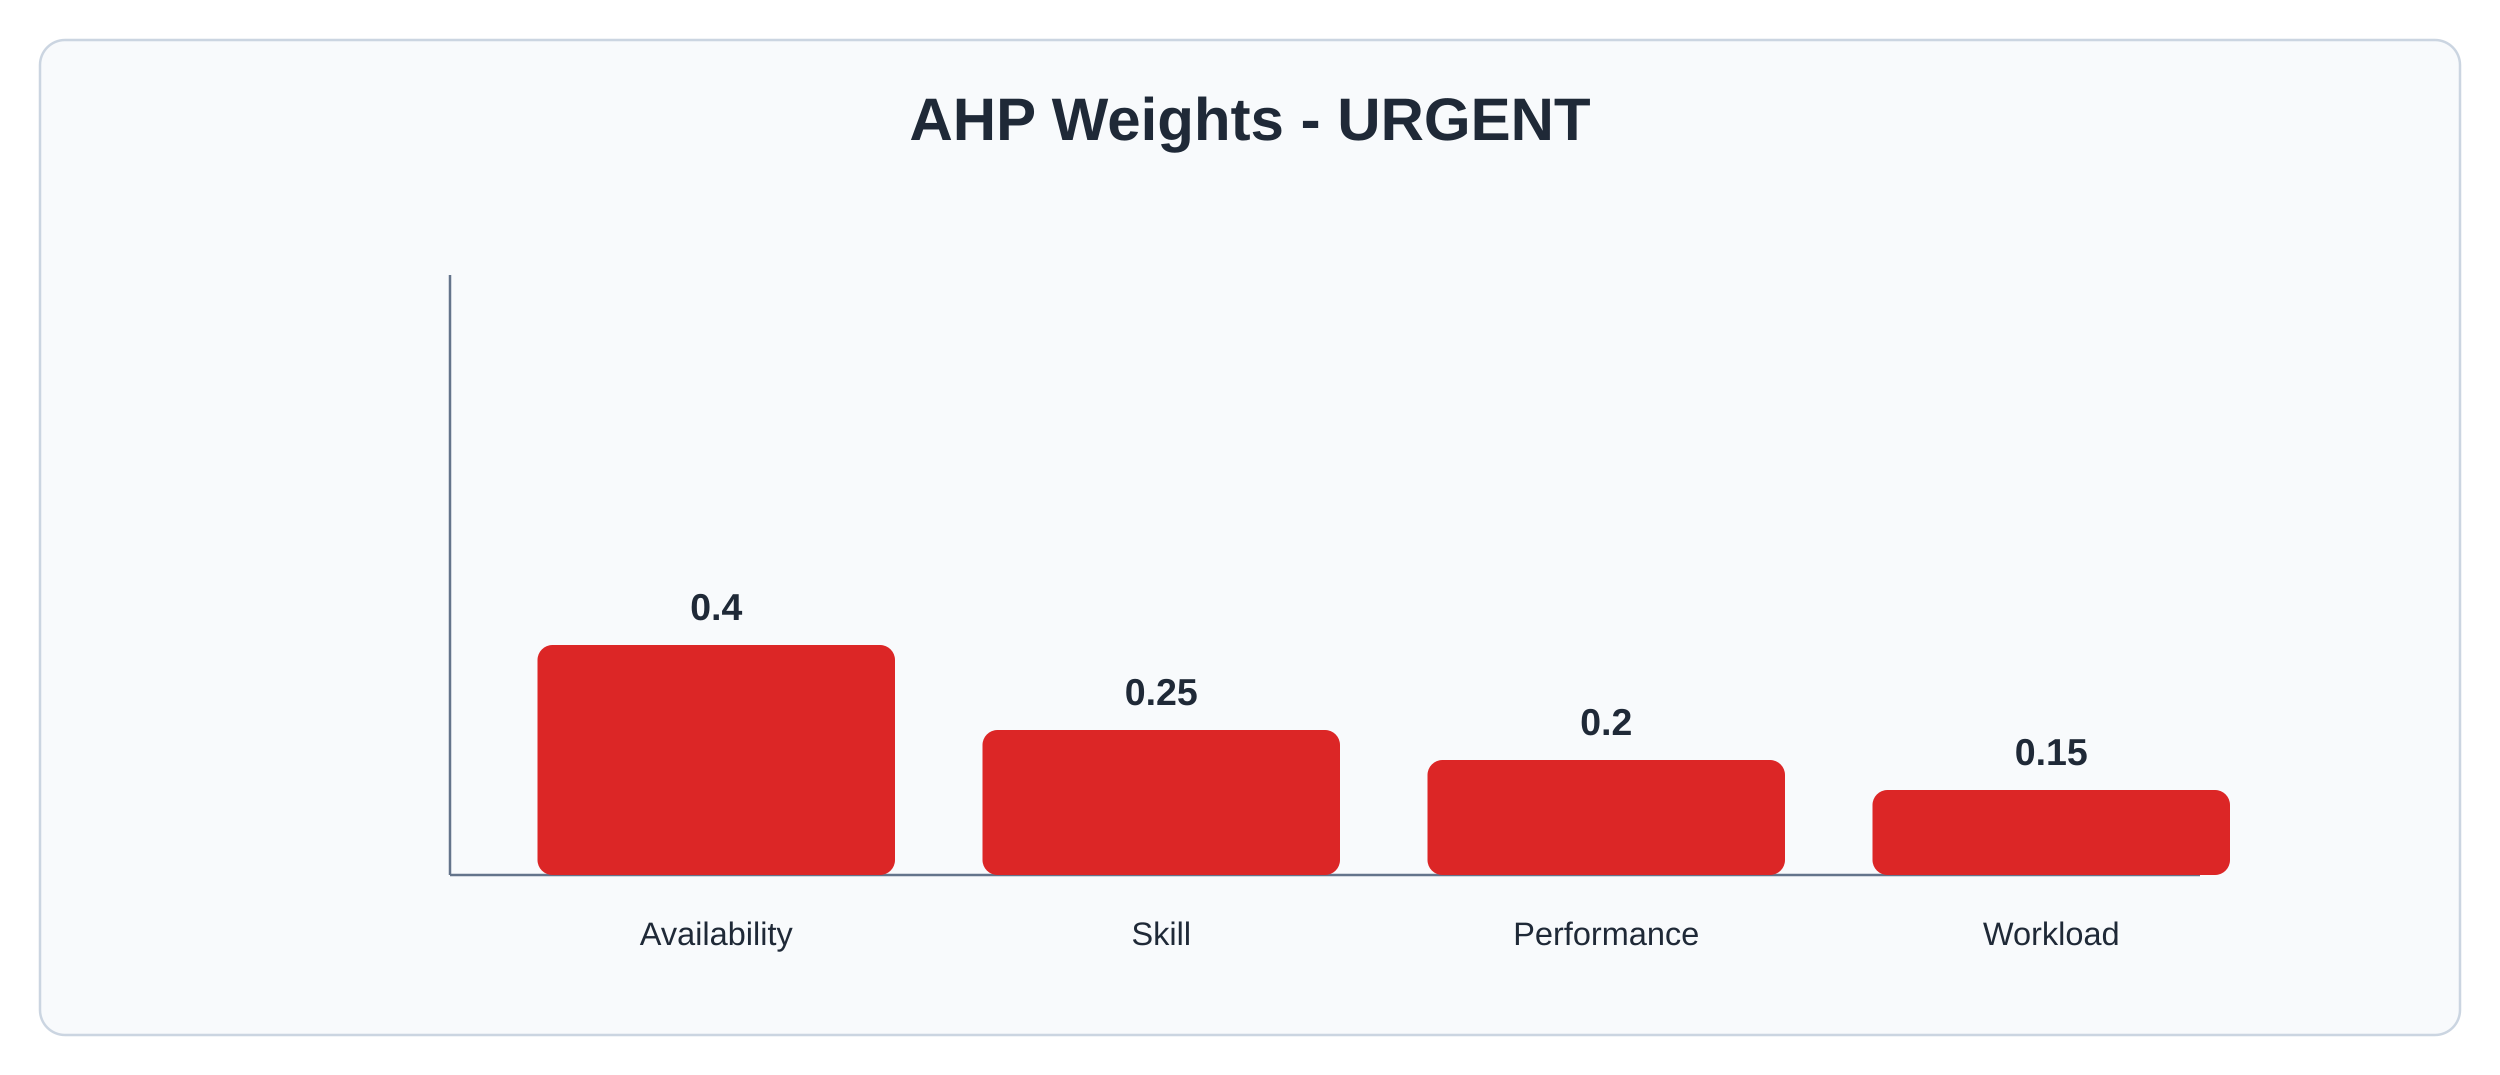
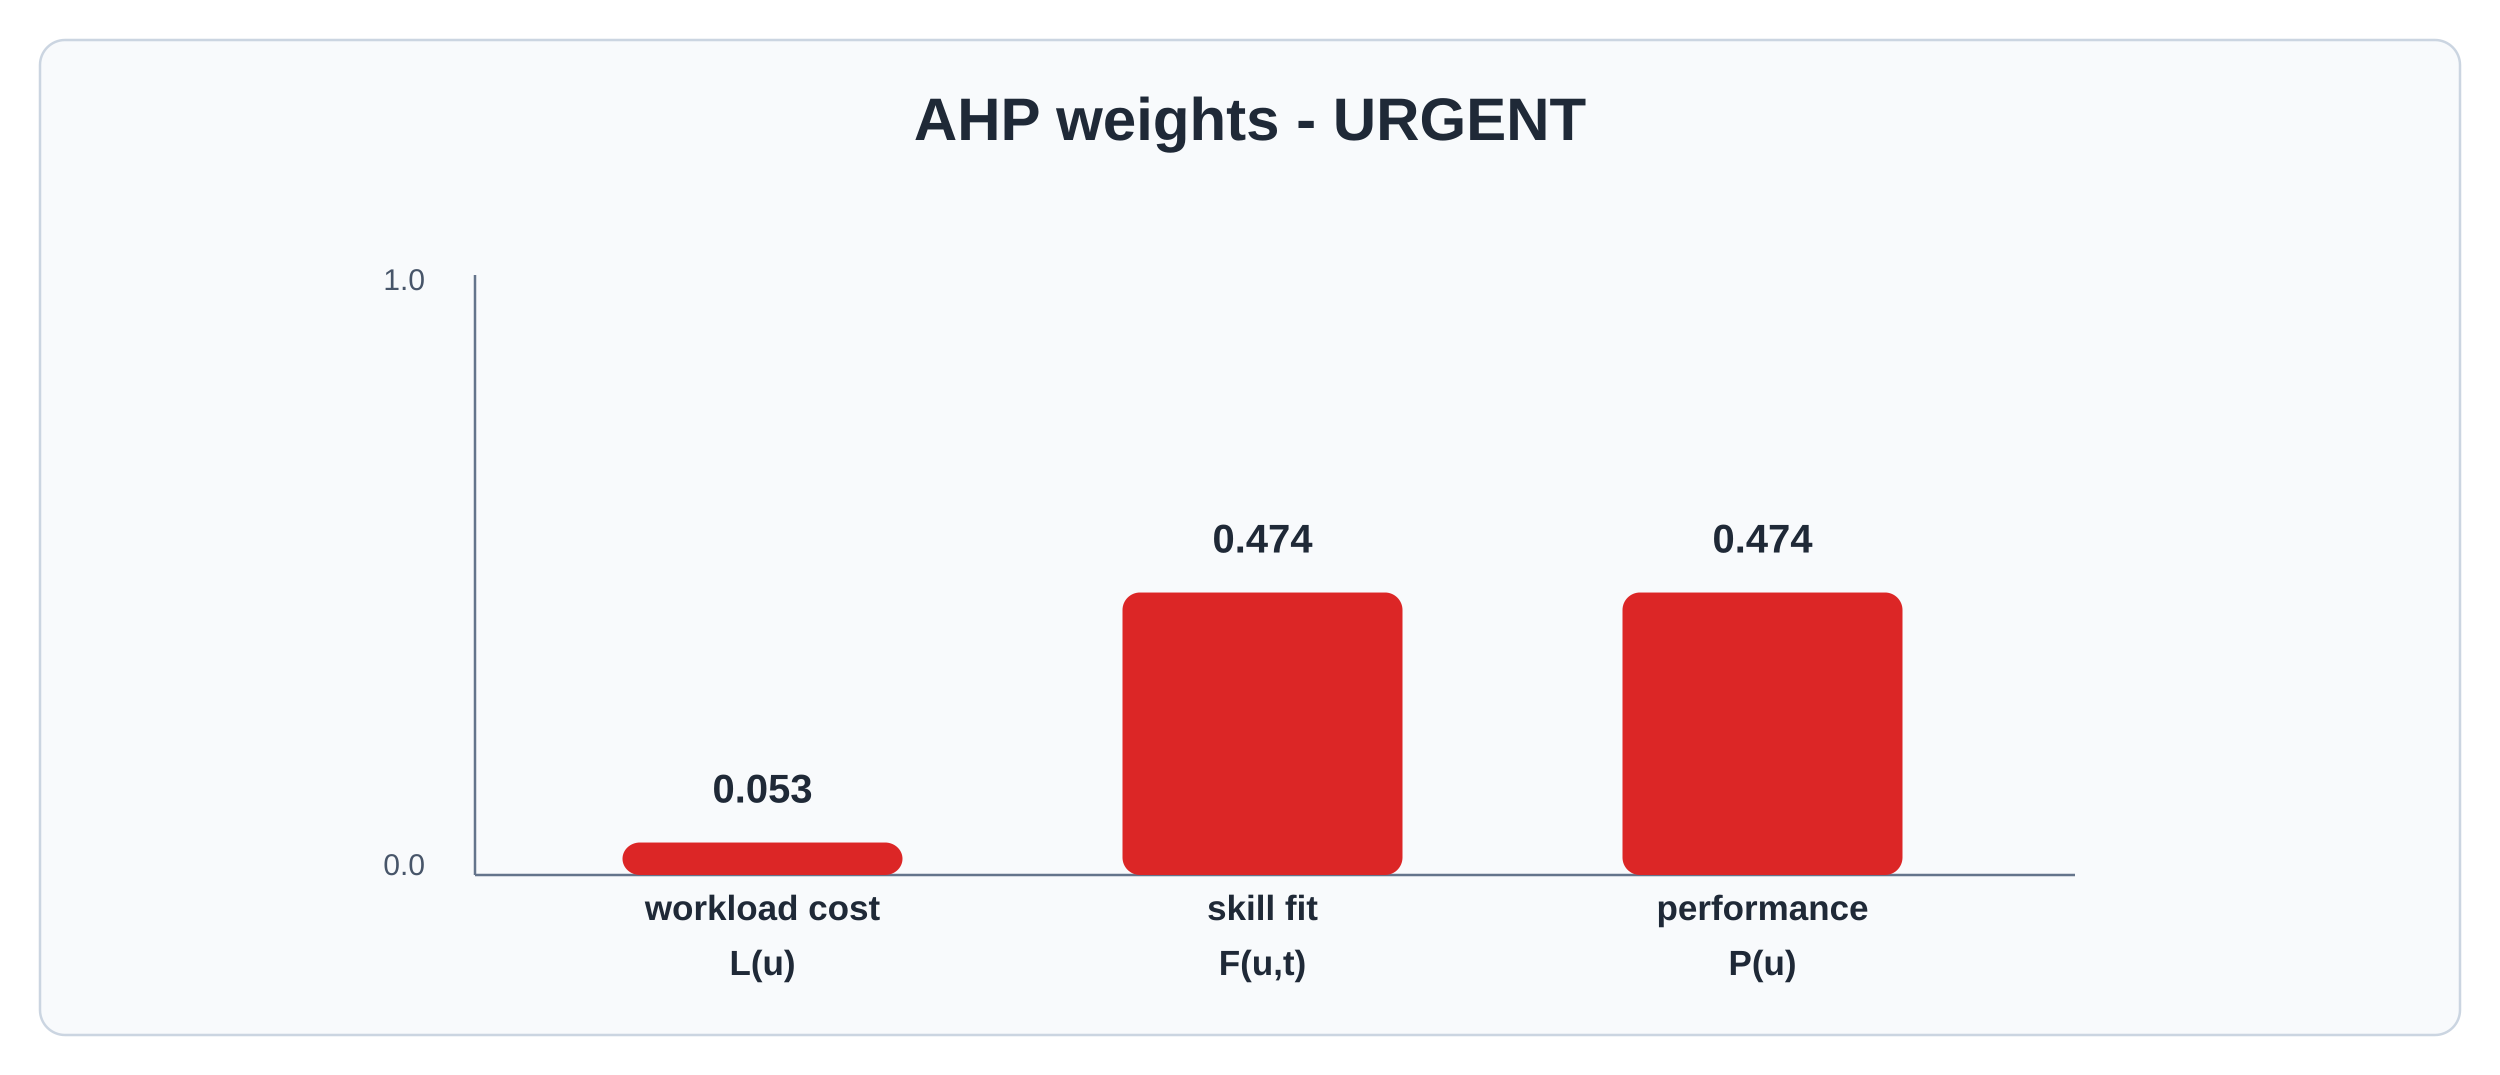
<svg xmlns="http://www.w3.org/2000/svg" width="1000" height="430" viewBox="0 0 1000 430">
  <rect width="100%" height="100%" fill="#ffffff" />
  <rect x="16" y="16" width="968" height="398" rx="10" fill="#f8fafc" stroke="#cbd5e1" />
-   <text x="500" y="56" text-anchor="middle" font-family="Arial, Helvetica, sans-serif" font-size="24" font-weight="700" fill="#1f2937">
-     <tspan x="500" dy="0">AHP Weights - URGENT</tspan>
-   </text>
-   <line x1="180" y1="110" x2="180" y2="350" stroke="#64748b" />
-   <line x1="180" y1="350" x2="880" y2="350" stroke="#64748b" />
-   <rect x="215" y="258" width="143" height="92" rx="6" fill="#dc2626" />
-   <text x="286.5" y="248" text-anchor="middle" font-family="Arial, Helvetica, sans-serif" font-size="15" font-weight="700" fill="#1f2937">0.4</text>
-   <text x="286.5" y="378" text-anchor="middle" font-family="Arial, Helvetica, sans-serif" font-size="13" font-weight="500" fill="#1f2937">
-     <tspan x="286.5" dy="0">Availability</tspan>
-   </text>
-   <rect x="393" y="292" width="143" height="58" rx="6" fill="#dc2626" />
-   <text x="464.5" y="282" text-anchor="middle" font-family="Arial, Helvetica, sans-serif" font-size="15" font-weight="700" fill="#1f2937">0.25</text>
-   <text x="464.5" y="378" text-anchor="middle" font-family="Arial, Helvetica, sans-serif" font-size="13" font-weight="500" fill="#1f2937">
-     <tspan x="464.5" dy="0">Skill</tspan>
-   </text>
-   <rect x="571" y="304" width="143" height="46" rx="6" fill="#dc2626" />
-   <text x="642.5" y="294" text-anchor="middle" font-family="Arial, Helvetica, sans-serif" font-size="15" font-weight="700" fill="#1f2937">0.2</text>
-   <text x="642.5" y="378" text-anchor="middle" font-family="Arial, Helvetica, sans-serif" font-size="13" font-weight="500" fill="#1f2937">
-     <tspan x="642.5" dy="0">Performance</tspan>
-   </text>
-   <rect x="749" y="316" width="143" height="34" rx="6" fill="#dc2626" />
-   <text x="820.5" y="306" text-anchor="middle" font-family="Arial, Helvetica, sans-serif" font-size="15" font-weight="700" fill="#1f2937">0.15</text>
-   <text x="820.5" y="378" text-anchor="middle" font-family="Arial, Helvetica, sans-serif" font-size="13" font-weight="500" fill="#1f2937">
-     <tspan x="820.5" dy="0">Workload</tspan>
-   </text>
+   <text x="500" y="56" text-anchor="middle" font-family="Arial, Helvetica, sans-serif" font-size="24" font-weight="700" fill="#1f2937">AHP weights - URGENT</text>
+   <line x1="190" y1="110" x2="190" y2="350" stroke="#64748b" />
+   <line x1="190" y1="350" x2="830" y2="350" stroke="#64748b" />
+   <text x="170" y="116" text-anchor="end" font-family="Arial, Helvetica, sans-serif" font-size="12" fill="#475569">1.0</text>
+   <text x="170" y="350" text-anchor="end" font-family="Arial, Helvetica, sans-serif" font-size="12" fill="#475569">0.0</text>
+   <rect x="249.0" y="337" width="112" height="13" rx="7" fill="#dc2626" />
+   <text x="305" y="321" text-anchor="middle" font-family="Arial, Helvetica, sans-serif" font-size="16" font-weight="700" fill="#1f2937">0.053</text>
+   <text x="305" y="368" text-anchor="middle" font-family="Arial, Helvetica, sans-serif" font-size="14" font-weight="600" fill="#1f2937">workload cost</text>
+   <text x="305" y="390" text-anchor="middle" font-family="Arial, Helvetica, sans-serif" font-size="14" font-weight="600" fill="#1f2937">L(u)</text>
+   <rect x="449.0" y="237" width="112" height="113" rx="7" fill="#dc2626" />
+   <text x="505" y="221" text-anchor="middle" font-family="Arial, Helvetica, sans-serif" font-size="16" font-weight="700" fill="#1f2937">0.474</text>
+   <text x="505" y="368" text-anchor="middle" font-family="Arial, Helvetica, sans-serif" font-size="14" font-weight="600" fill="#1f2937">skill fit</text>
+   <text x="505" y="390" text-anchor="middle" font-family="Arial, Helvetica, sans-serif" font-size="14" font-weight="600" fill="#1f2937">F(u,t)</text>
+   <rect x="649.0" y="237" width="112" height="113" rx="7" fill="#dc2626" />
+   <text x="705" y="221" text-anchor="middle" font-family="Arial, Helvetica, sans-serif" font-size="16" font-weight="700" fill="#1f2937">0.474</text>
+   <text x="705" y="368" text-anchor="middle" font-family="Arial, Helvetica, sans-serif" font-size="14" font-weight="600" fill="#1f2937">performance</text>
+   <text x="705" y="390" text-anchor="middle" font-family="Arial, Helvetica, sans-serif" font-size="14" font-weight="600" fill="#1f2937">P(u)</text>
</svg>
